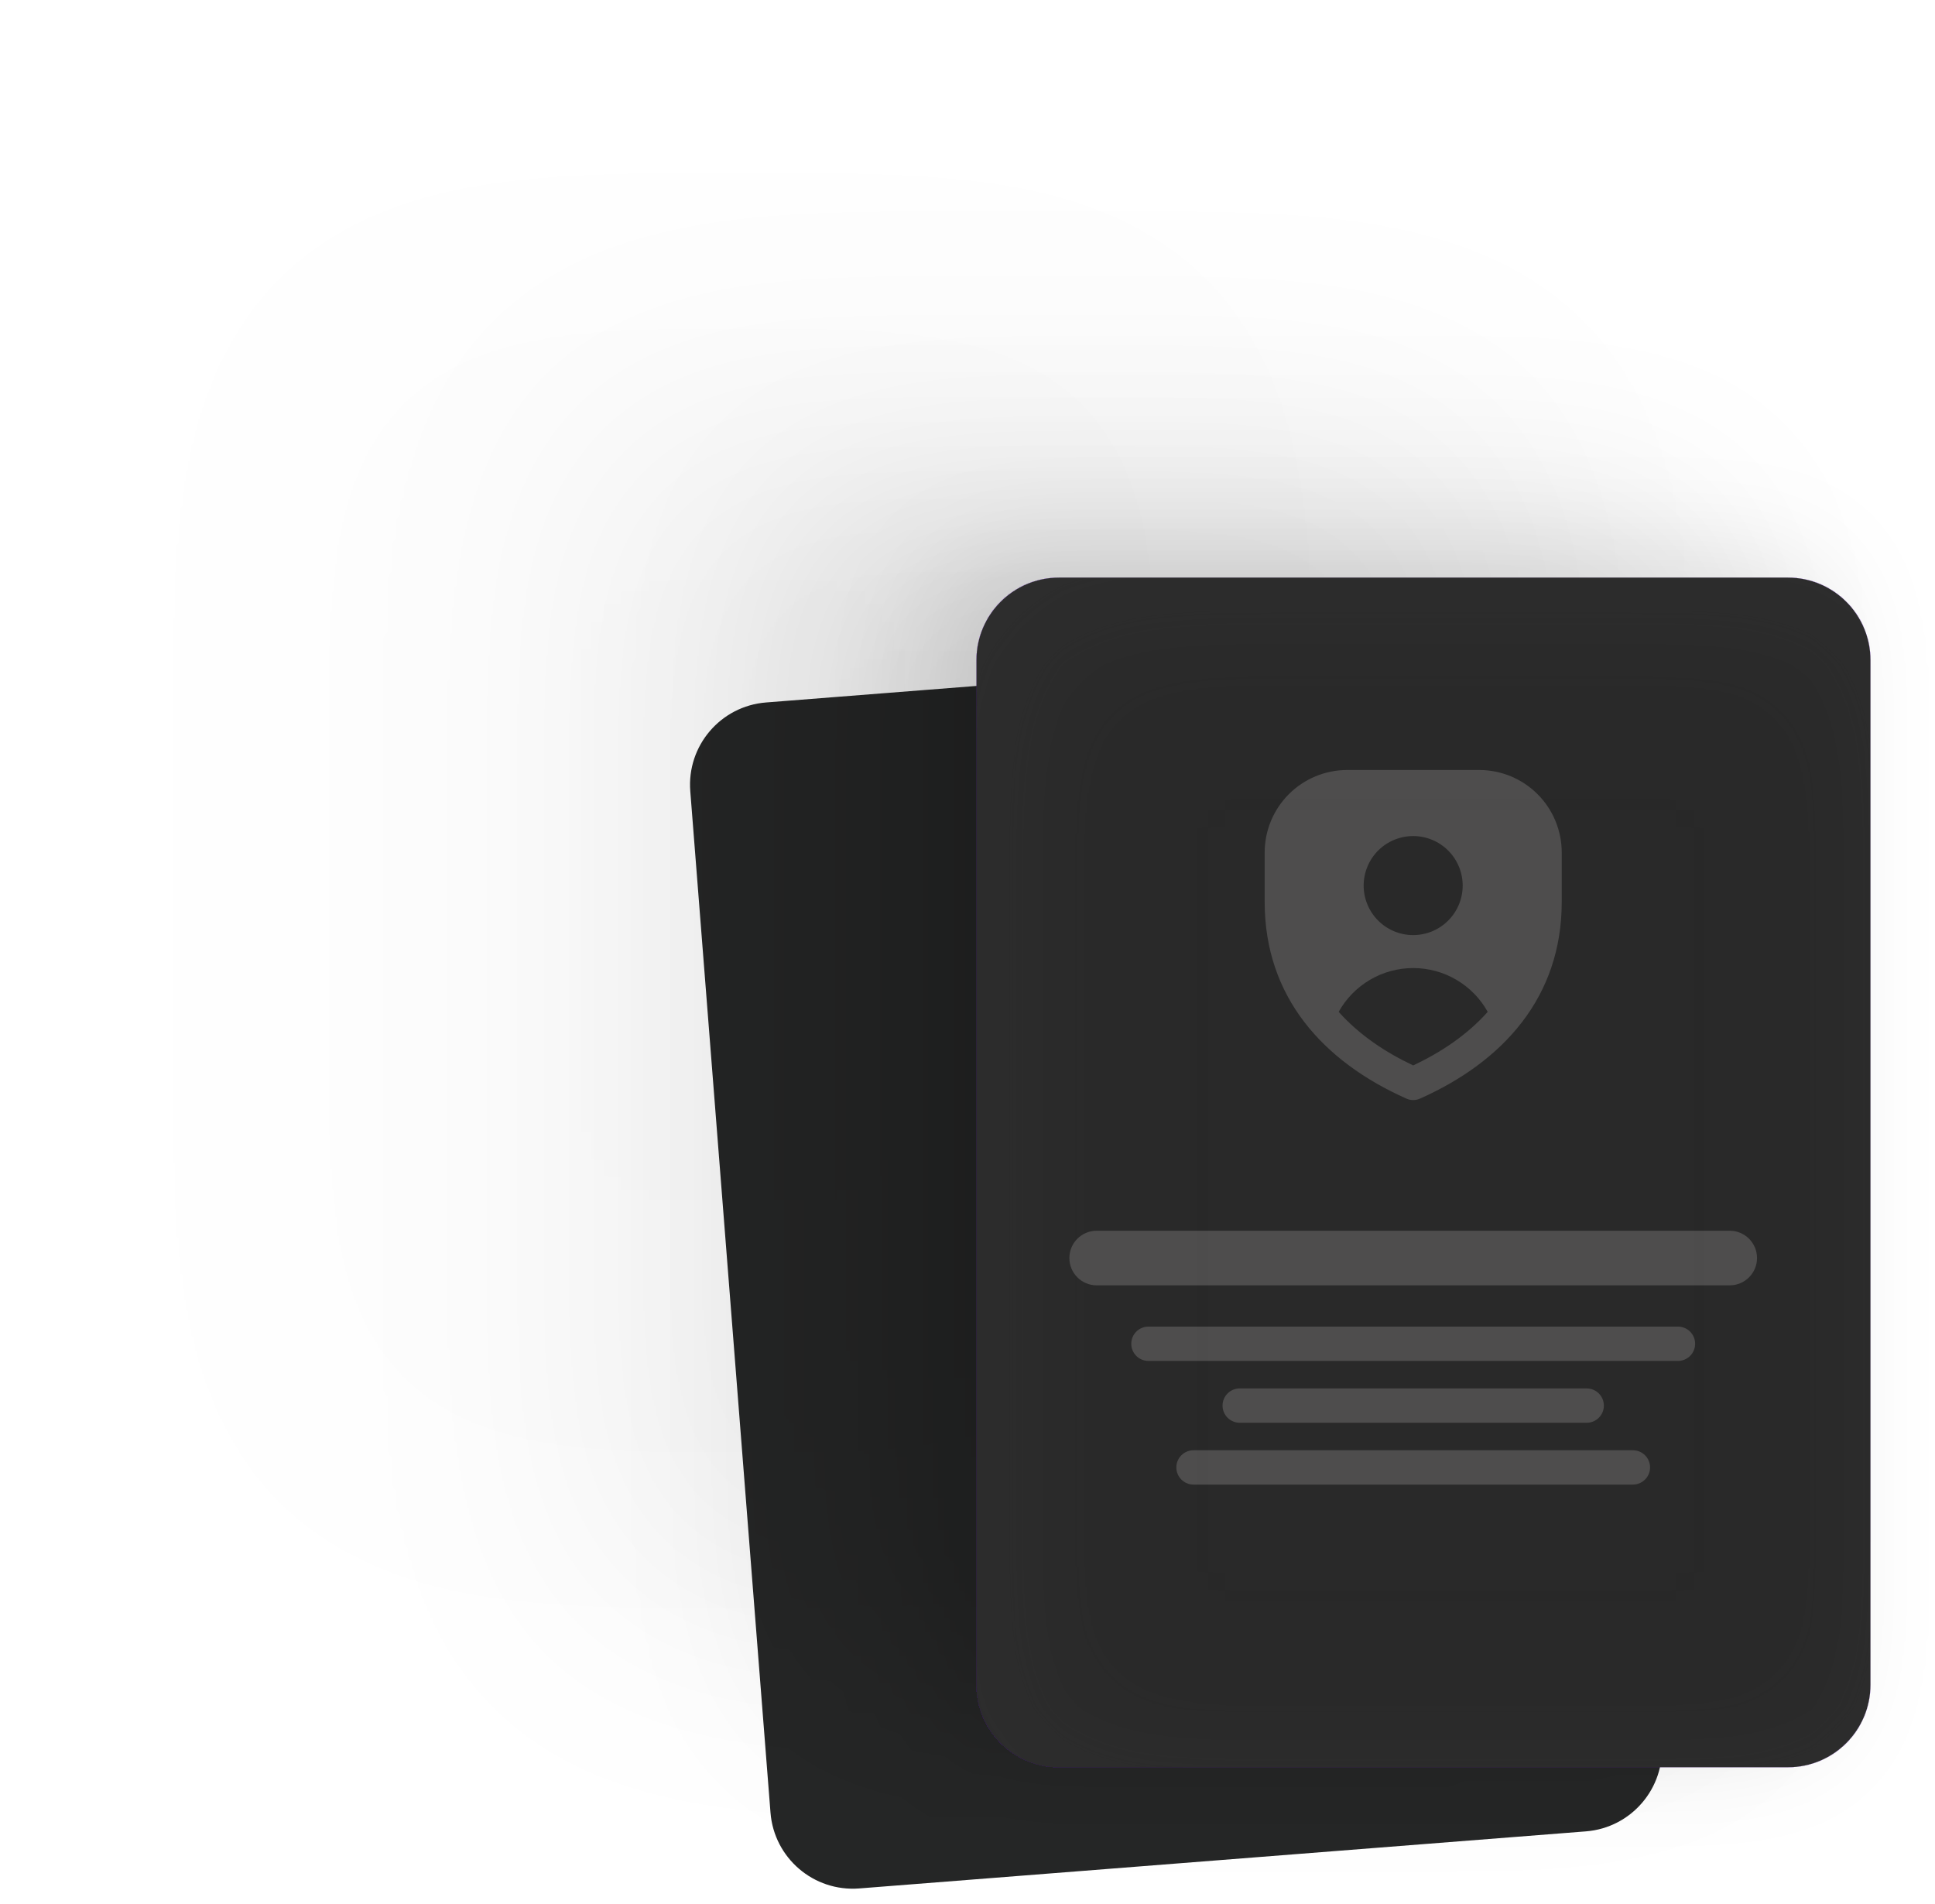
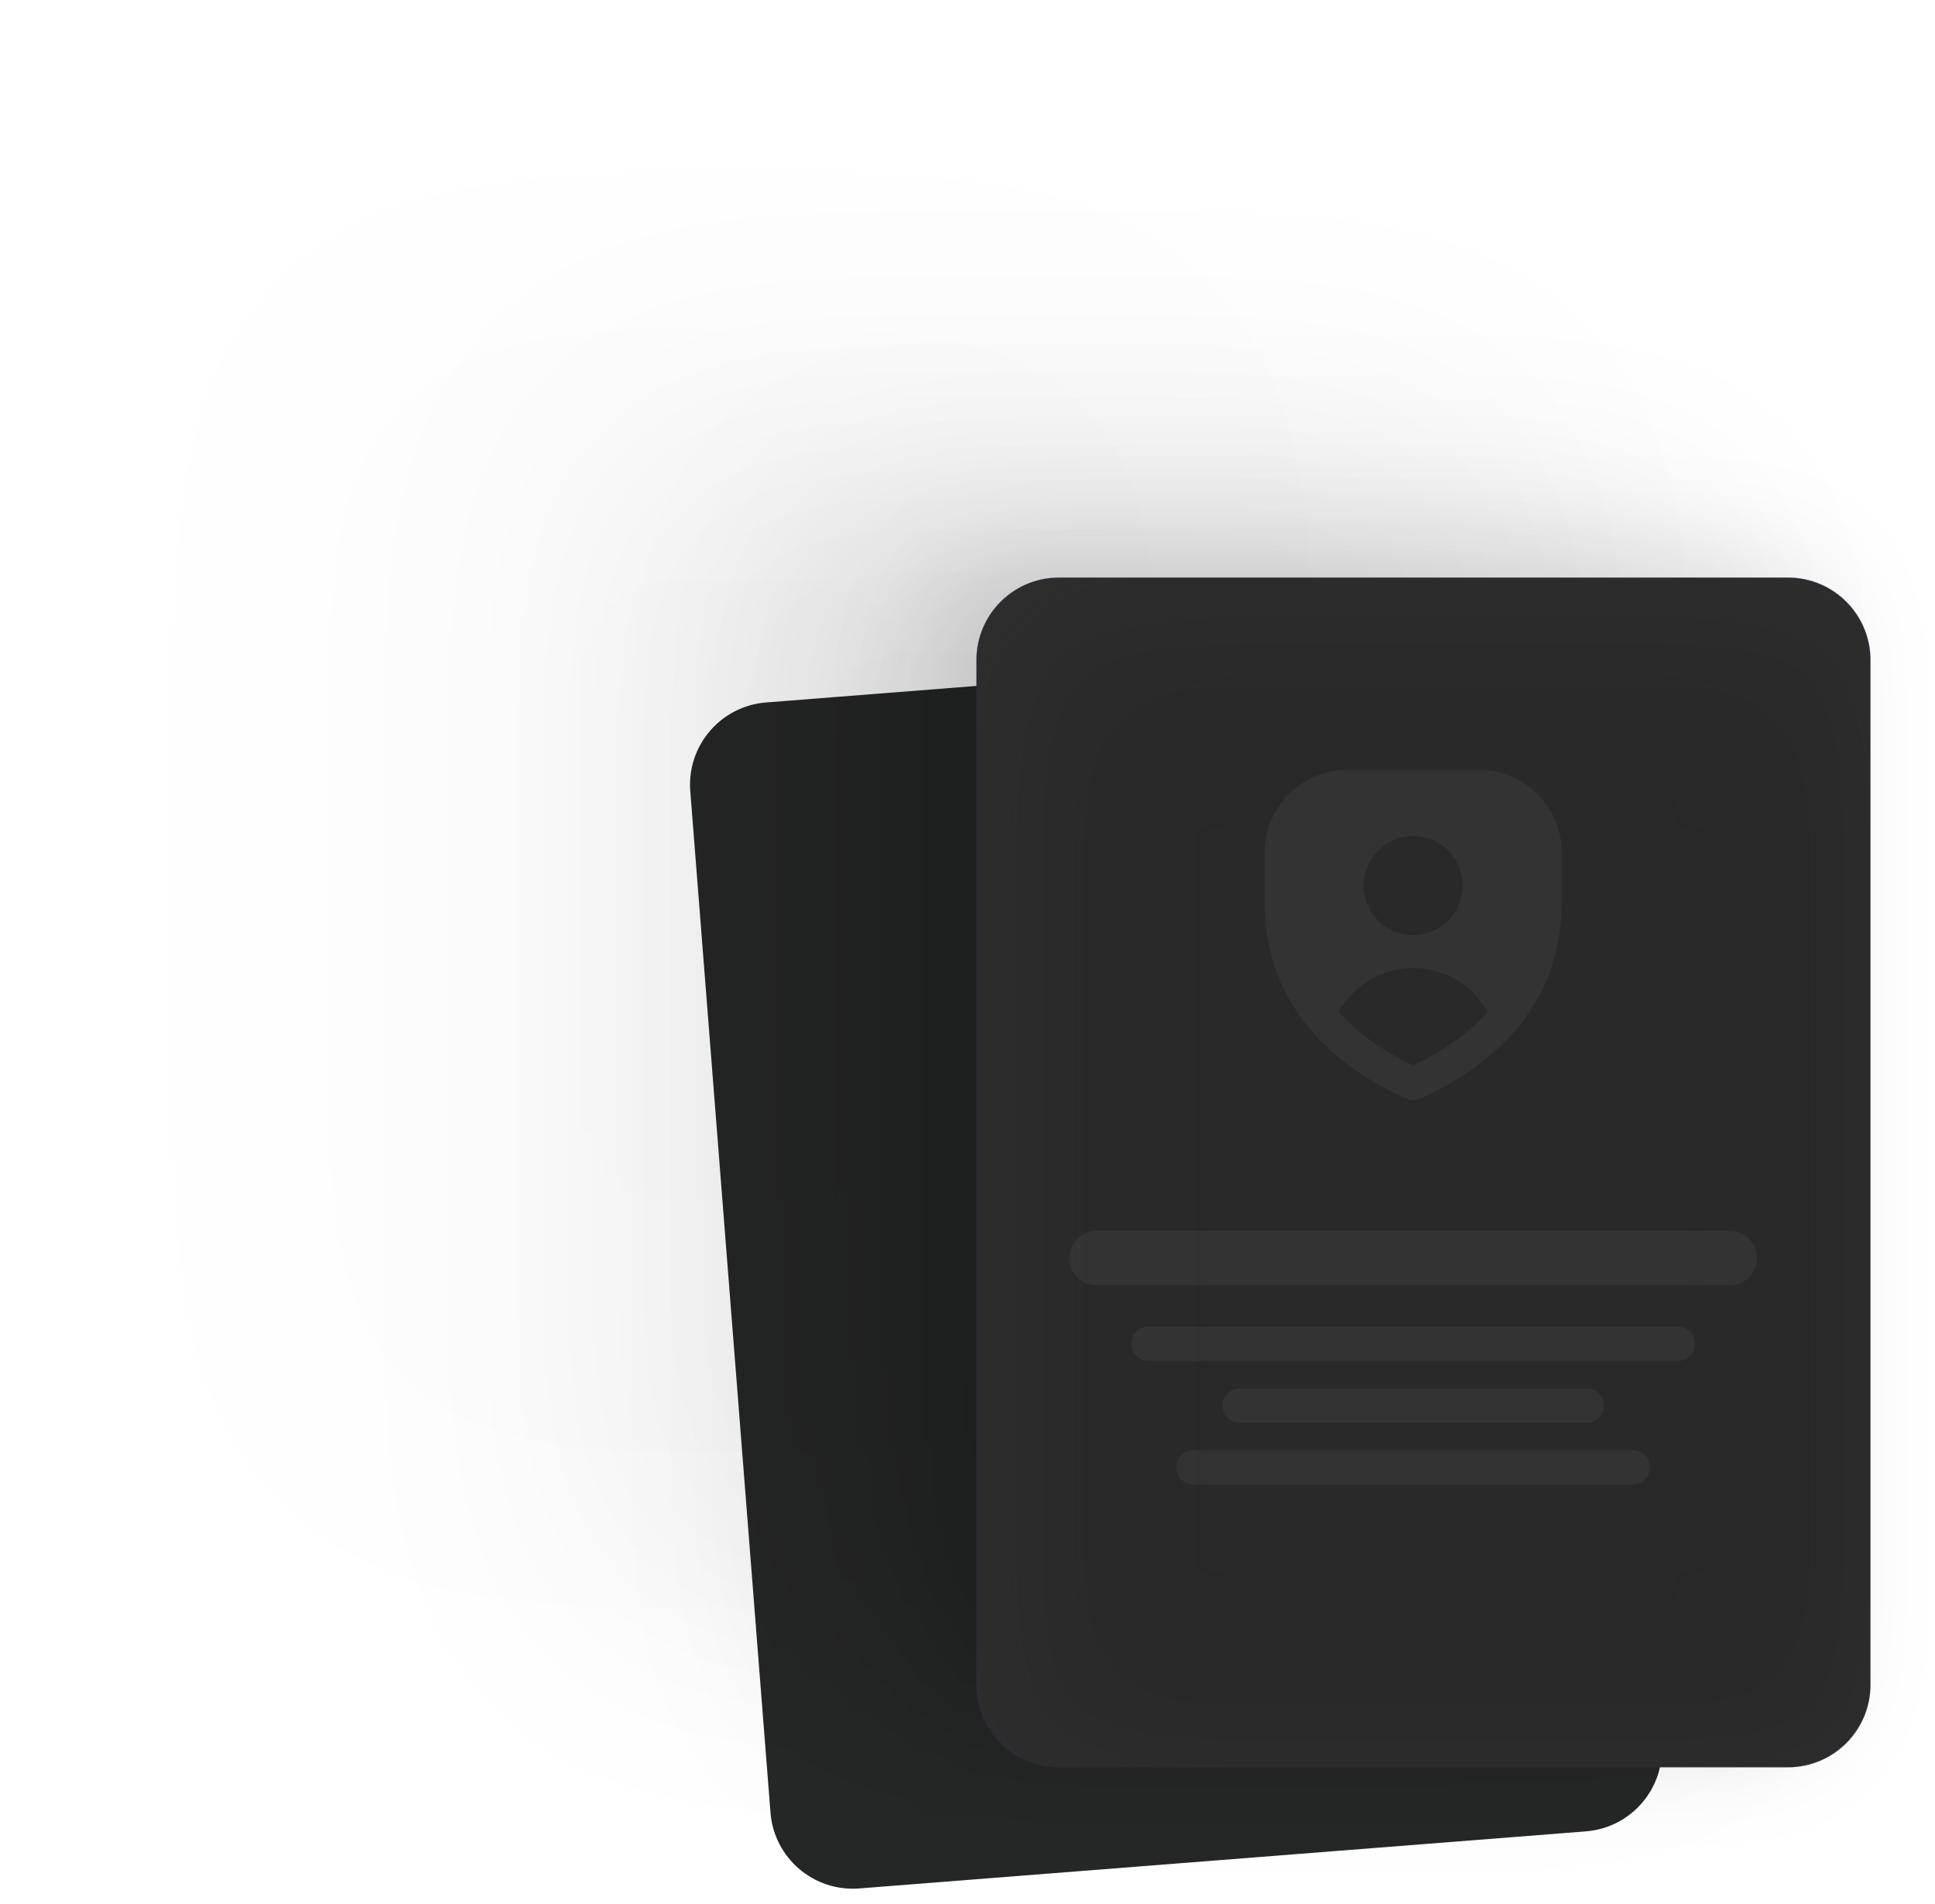
<svg xmlns="http://www.w3.org/2000/svg" width="187" height="184" viewBox="0 0 187 184" fill="none">
  <rect x="66.085" y="68.512" width="86.393" height="114.969" rx="7.975" transform="rotate(-4.49017 66.0854 68.5122)" fill="#252626" />
  <g filter="url(#filter0_dddd_11297_251433)">
    <g filter="url(#filter1_i_11297_251433)">
      <rect x="94.368" y="55.823" width="86.393" height="114.969" rx="7.975" fill="#292929" />
    </g>
-     <path d="M122.219 87.175V82.39C122.219 80.275 123.059 78.247 124.554 76.751C126.05 75.256 128.078 74.415 130.193 74.415H142.953C145.068 74.415 147.096 75.256 148.592 76.751C150.087 78.247 150.927 80.275 150.927 82.39V87.175C150.926 96.338 145.294 102.587 137.221 106.177C137.017 106.268 136.796 106.315 136.573 106.315C136.35 106.315 136.129 106.268 135.925 106.177C127.852 102.587 122.22 96.338 122.219 87.175ZM132.165 83.717C131.919 84.296 131.79 84.918 131.785 85.547C131.78 86.175 131.899 86.799 132.136 87.382C132.372 87.965 132.721 88.495 133.162 88.943C133.603 89.391 134.129 89.747 134.708 89.992C135.287 90.237 135.909 90.365 136.538 90.369C137.167 90.373 137.79 90.254 138.373 90.017C138.955 89.78 139.485 89.43 139.932 88.989C140.38 88.547 140.736 88.021 140.98 87.441C141.472 86.273 141.48 84.957 141.002 83.782C140.525 82.607 139.6 81.67 138.432 81.177C137.264 80.683 135.948 80.674 134.773 81.15C133.597 81.626 132.659 82.55 132.165 83.717ZM129.372 97.788C131.358 100.017 133.885 101.697 136.573 102.965C139.26 101.697 141.788 100.017 143.774 97.788C143.06 96.505 142.015 95.436 140.749 94.692C139.483 93.948 138.041 93.556 136.573 93.556C135.104 93.556 133.663 93.948 132.397 94.692C131.131 95.436 130.086 96.505 129.372 97.788Z" fill="#858383" fill-opacity="0.4" />
-     <rect x="103.345" y="118.941" width="66.456" height="5.278" rx="2.639" fill="#858383" fill-opacity="0.4" />
-     <rect x="109.326" y="128.207" width="54.494" height="3.317" rx="1.658" fill="#858383" fill-opacity="0.4" />
-     <rect x="118.147" y="134.182" width="36.852" height="3.317" rx="1.658" fill="#858383" fill-opacity="0.4" />
-     <rect x="113.682" y="140.157" width="45.782" height="3.317" rx="1.658" fill="#858383" fill-opacity="0.4" />
+     <path d="M122.219 87.175V82.39C122.219 80.275 123.059 78.247 124.554 76.751C126.05 75.256 128.078 74.415 130.193 74.415H142.953C145.068 74.415 147.096 75.256 148.592 76.751C150.087 78.247 150.927 80.275 150.927 82.39V87.175C150.926 96.338 145.294 102.587 137.221 106.177C137.017 106.268 136.796 106.315 136.573 106.315C136.35 106.315 136.129 106.268 135.925 106.177C127.852 102.587 122.22 96.338 122.219 87.175ZM132.165 83.717C131.919 84.296 131.79 84.918 131.785 85.547C131.78 86.175 131.899 86.799 132.136 87.382C132.372 87.965 132.721 88.495 133.162 88.943C133.603 89.391 134.129 89.747 134.708 89.992C135.287 90.237 135.909 90.365 136.538 90.369C137.167 90.373 137.79 90.254 138.373 90.017C138.955 89.78 139.485 89.43 139.932 88.989C140.38 88.547 140.736 88.021 140.98 87.441C141.472 86.273 141.48 84.957 141.002 83.782C140.525 82.607 139.6 81.67 138.432 81.177C137.264 80.683 135.948 80.674 134.773 81.15C133.597 81.626 132.659 82.55 132.165 83.717ZM129.372 97.788C131.358 100.017 133.885 101.697 136.573 102.965C139.26 101.697 141.788 100.017 143.774 97.788C143.06 96.505 142.015 95.436 140.749 94.692C139.483 93.948 138.041 93.556 136.573 93.556C135.104 93.556 133.663 93.948 132.397 94.692C131.131 95.436 130.086 96.505 129.372 97.788Z" fill="#858383" fill-opacity="0.12" />
+     <rect x="103.345" y="118.941" width="66.456" height="5.278" rx="2.639" fill="#858383" fill-opacity="0.12" />
+     <rect x="109.326" y="128.207" width="54.494" height="3.317" rx="1.658" fill="#858383" fill-opacity="0.12" />
+     <rect x="118.147" y="134.182" width="36.852" height="3.317" rx="1.658" fill="#858383" fill-opacity="0.12" />
+     <rect x="113.682" y="140.157" width="45.782" height="3.317" rx="1.658" fill="#858383" fill-opacity="0.12" />
  </g>
  <defs>
    <filter id="filter0_dddd_11297_251433" x="8.7738e-05" y="1.52588e-05" width="186.742" height="182.09" filterUnits="userSpaceOnUse" color-interpolation-filters="sRGB">
      <feFlood flood-opacity="0" result="BackgroundImageFix" />
      <feColorMatrix in="SourceAlpha" type="matrix" values="0 0 0 0 0 0 0 0 0 0 0 0 0 0 0 0 0 0 127 0" result="hardAlpha" />
      <feOffset dx="-3.987" dy="-1.994" />
      <feGaussianBlur stdDeviation="4.984" />
      <feColorMatrix type="matrix" values="0 0 0 0 0 0 0 0 0 0 0 0 0 0 0 0 0 0 0.1 0" />
      <feBlend mode="normal" in2="BackgroundImageFix" result="effect1_dropShadow_11297_251433" />
      <feColorMatrix in="SourceAlpha" type="matrix" values="0 0 0 0 0 0 0 0 0 0 0 0 0 0 0 0 0 0 127 0" result="hardAlpha" />
      <feOffset dx="-16.614" dy="-6.646" />
      <feGaussianBlur stdDeviation="8.972" />
      <feColorMatrix type="matrix" values="0 0 0 0 0 0 0 0 0 0 0 0 0 0 0 0 0 0 0.09 0" />
      <feBlend mode="normal" in2="effect1_dropShadow_11297_251433" result="effect2_dropShadow_11297_251433" />
      <feColorMatrix in="SourceAlpha" type="matrix" values="0 0 0 0 0 0 0 0 0 0 0 0 0 0 0 0 0 0 127 0" result="hardAlpha" />
      <feOffset dx="-37.215" dy="-15.285" />
      <feGaussianBlur stdDeviation="11.962" />
      <feColorMatrix type="matrix" values="0 0 0 0 0 0 0 0 0 0 0 0 0 0 0 0 0 0 0.05 0" />
      <feBlend mode="normal" in2="effect2_dropShadow_11297_251433" result="effect3_dropShadow_11297_251433" />
      <feColorMatrix in="SourceAlpha" type="matrix" values="0 0 0 0 0 0 0 0 0 0 0 0 0 0 0 0 0 0 127 0" result="hardAlpha" />
      <feOffset dx="-65.792" dy="-27.247" />
      <feGaussianBlur stdDeviation="14.288" />
      <feColorMatrix type="matrix" values="0 0 0 0 0 0 0 0 0 0 0 0 0 0 0 0 0 0 0.01 0" />
      <feBlend mode="normal" in2="effect3_dropShadow_11297_251433" result="effect4_dropShadow_11297_251433" />
      <feBlend mode="normal" in="SourceGraphic" in2="effect4_dropShadow_11297_251433" result="shape" />
    </filter>
    <filter id="filter1_i_11297_251433" x="94.368" y="55.823" width="89.051" height="117.627" filterUnits="userSpaceOnUse" color-interpolation-filters="sRGB">
      <feFlood flood-opacity="0" result="BackgroundImageFix" />
      <feBlend mode="normal" in="SourceGraphic" in2="BackgroundImageFix" result="shape" />
      <feColorMatrix in="SourceAlpha" type="matrix" values="0 0 0 0 0 0 0 0 0 0 0 0 0 0 0 0 0 0 127 0" result="hardAlpha" />
      <feOffset dx="2.658" dy="2.658" />
      <feGaussianBlur stdDeviation="8.972" />
      <feComposite in2="hardAlpha" operator="arithmetic" k2="-1" k3="1" />
      <feColorMatrix type="matrix" values="0 0 0 0 0.424 0 0 0 0 0.02 0 0 0 0 0.906 0 0 0 0.25 0" />
      <feBlend mode="luminosity" in2="shape" result="effect1_innerShadow_11297_251433" />
    </filter>
  </defs>
</svg>
